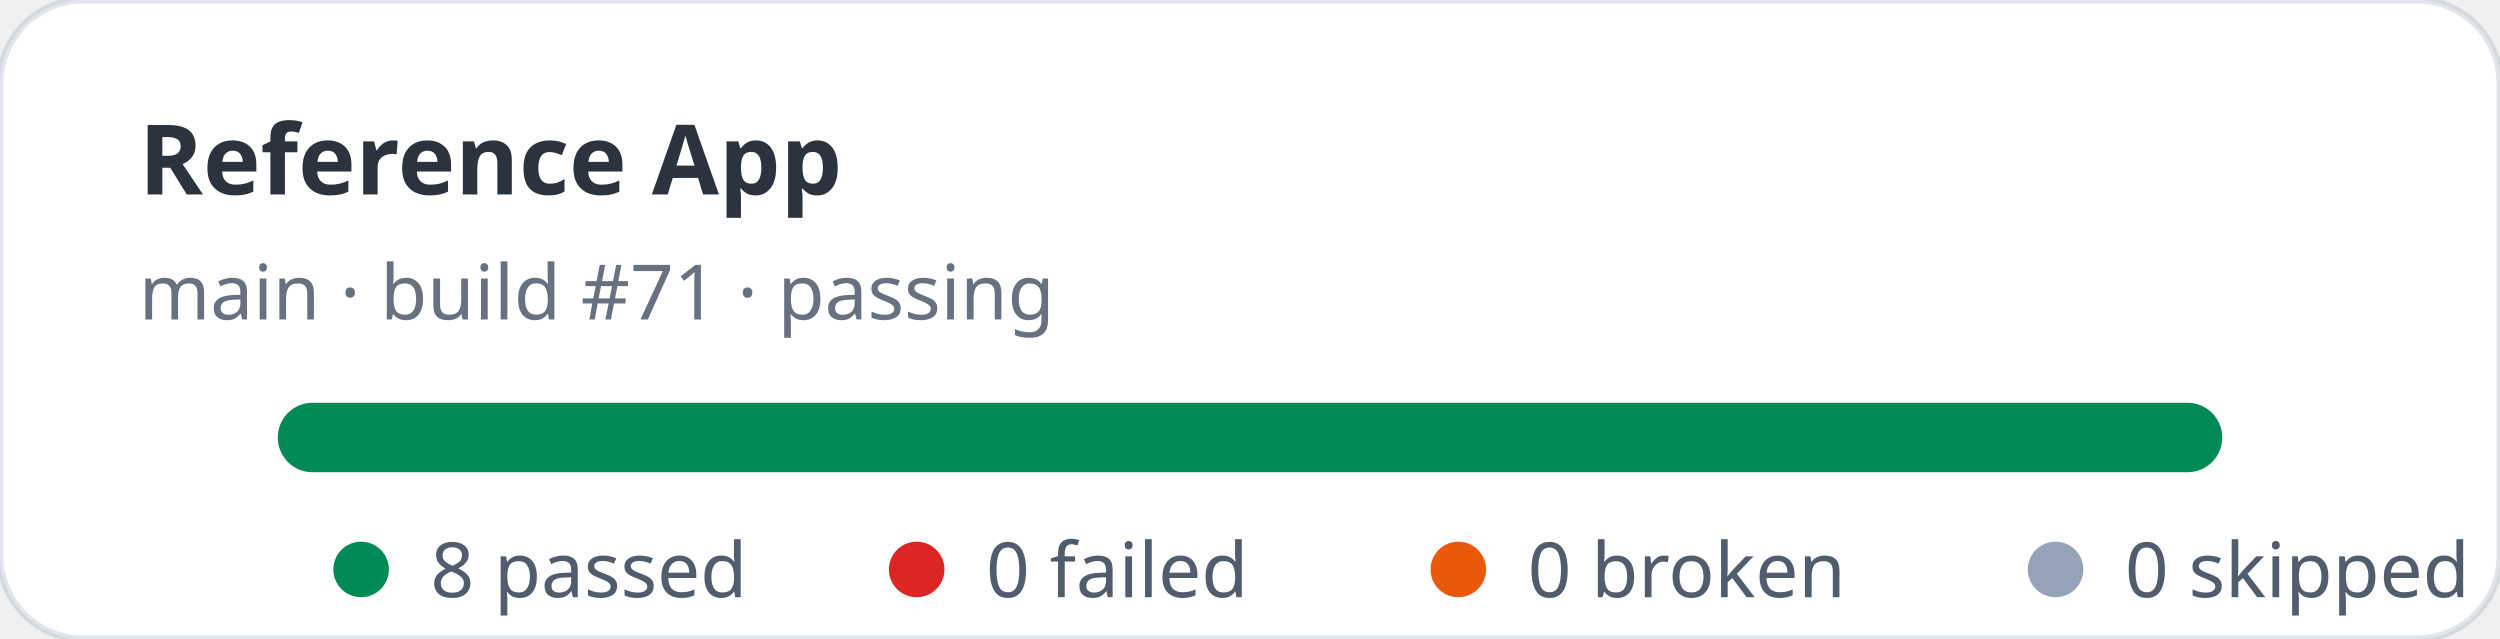
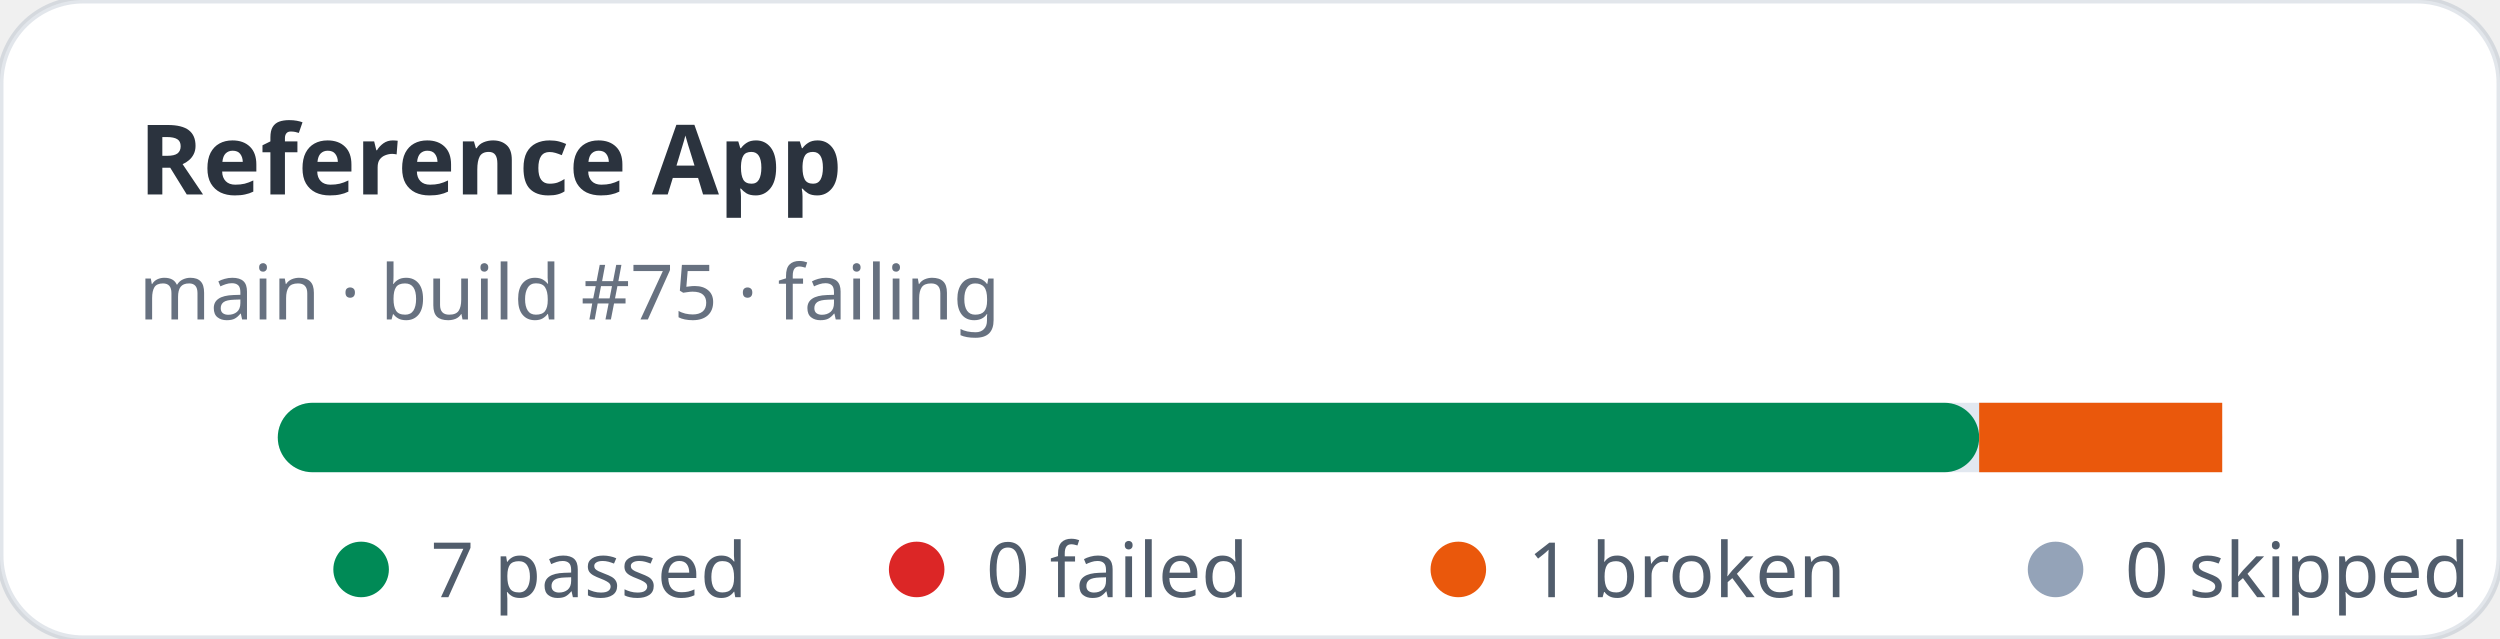
- <svg xmlns="http://www.w3.org/2000/svg" width="360" height="92" viewBox="0 0 360 92" role="img" aria-label="Reference App stats: 8 passed, 0 failed">
+ <svg xmlns="http://www.w3.org/2000/svg" width="360" height="92" viewBox="0 0 360 92" role="img" aria-label="Reference App stats: 7 passed, 0 failed">
  <rect width="360" height="92" rx="12" fill="#ffffff" stroke="rgba(11,48,86,0.12)" />
  <text x="20" y="28" fill="rgba(1,10,24,0.83)" font-family="ui-sans-serif,system-ui,sans-serif" font-size="14" font-weight="700">Reference App</text>
-   <text x="20" y="46" fill="rgba(2,19,44,0.6)" font-family="ui-sans-serif,system-ui,sans-serif" font-size="11">main · build #71 · passing</text>
+   <text x="20" y="46" fill="rgba(2,19,44,0.6)" font-family="ui-sans-serif,system-ui,sans-serif" font-size="11">main · build #75 · failing</text>
  <rect x="40" y="58" width="280" height="10" rx="5" fill="#e2e8f0" />
-   <rect x="40" y="58" width="280" height="10" rx="5" fill="#008a56" />
+   <rect x="40" y="58" width="245" height="10" rx="5" fill="#008a56" />
+   <rect x="285" y="58" width="35" height="10" fill="#ea580c" />
  <g font-family="ui-sans-serif,system-ui,sans-serif" font-size="11" fill="rgba(1,18,40,0.68)">
    <circle cx="52" cy="82" r="4" fill="#008a56" />
-     <text x="62" y="86">8 passed</text>
+     <text x="62" y="86">7 passed</text>
    <circle cx="132" cy="82" r="4" fill="#dc2626" />
    <text x="142" y="86">0 failed</text>
    <circle cx="210" cy="82" r="4" fill="#ea580c" />
-     <text x="220" y="86">0 broken</text>
+     <text x="220" y="86">1 broken</text>
    <circle cx="296" cy="82" r="4" fill="#94a3b8" />
    <text x="306" y="86">0 skipped</text>
  </g>
</svg>
